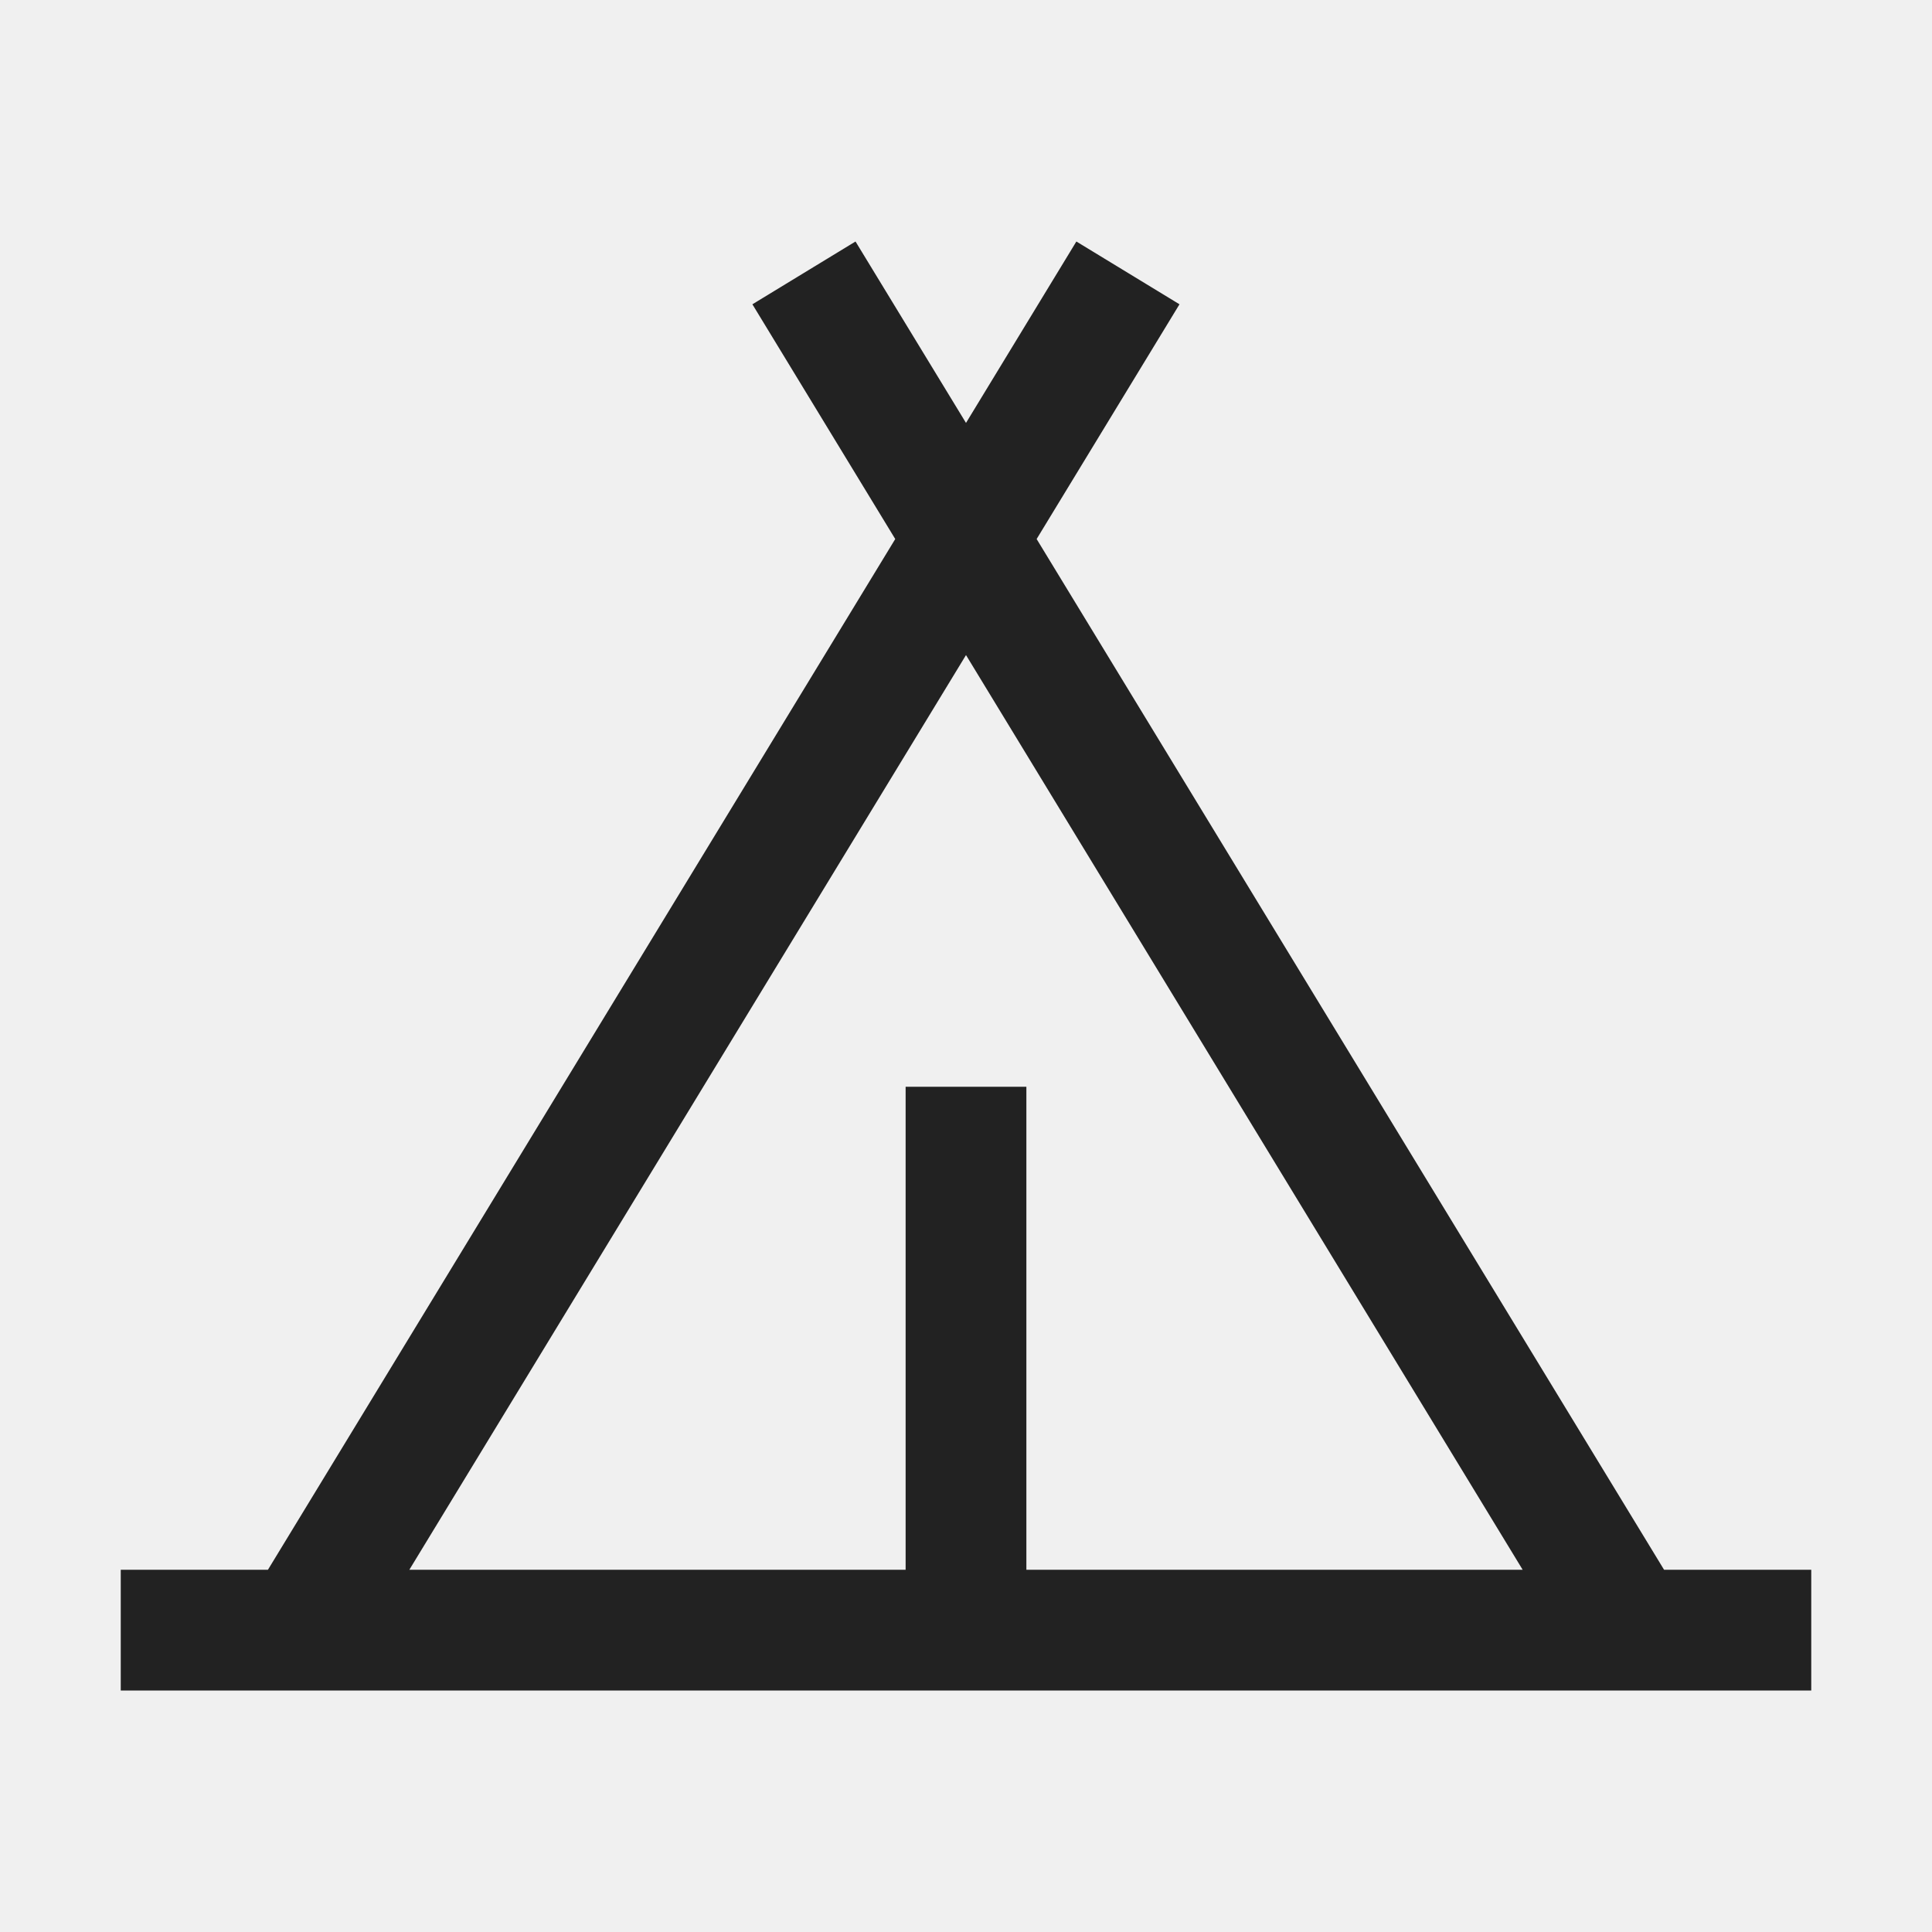
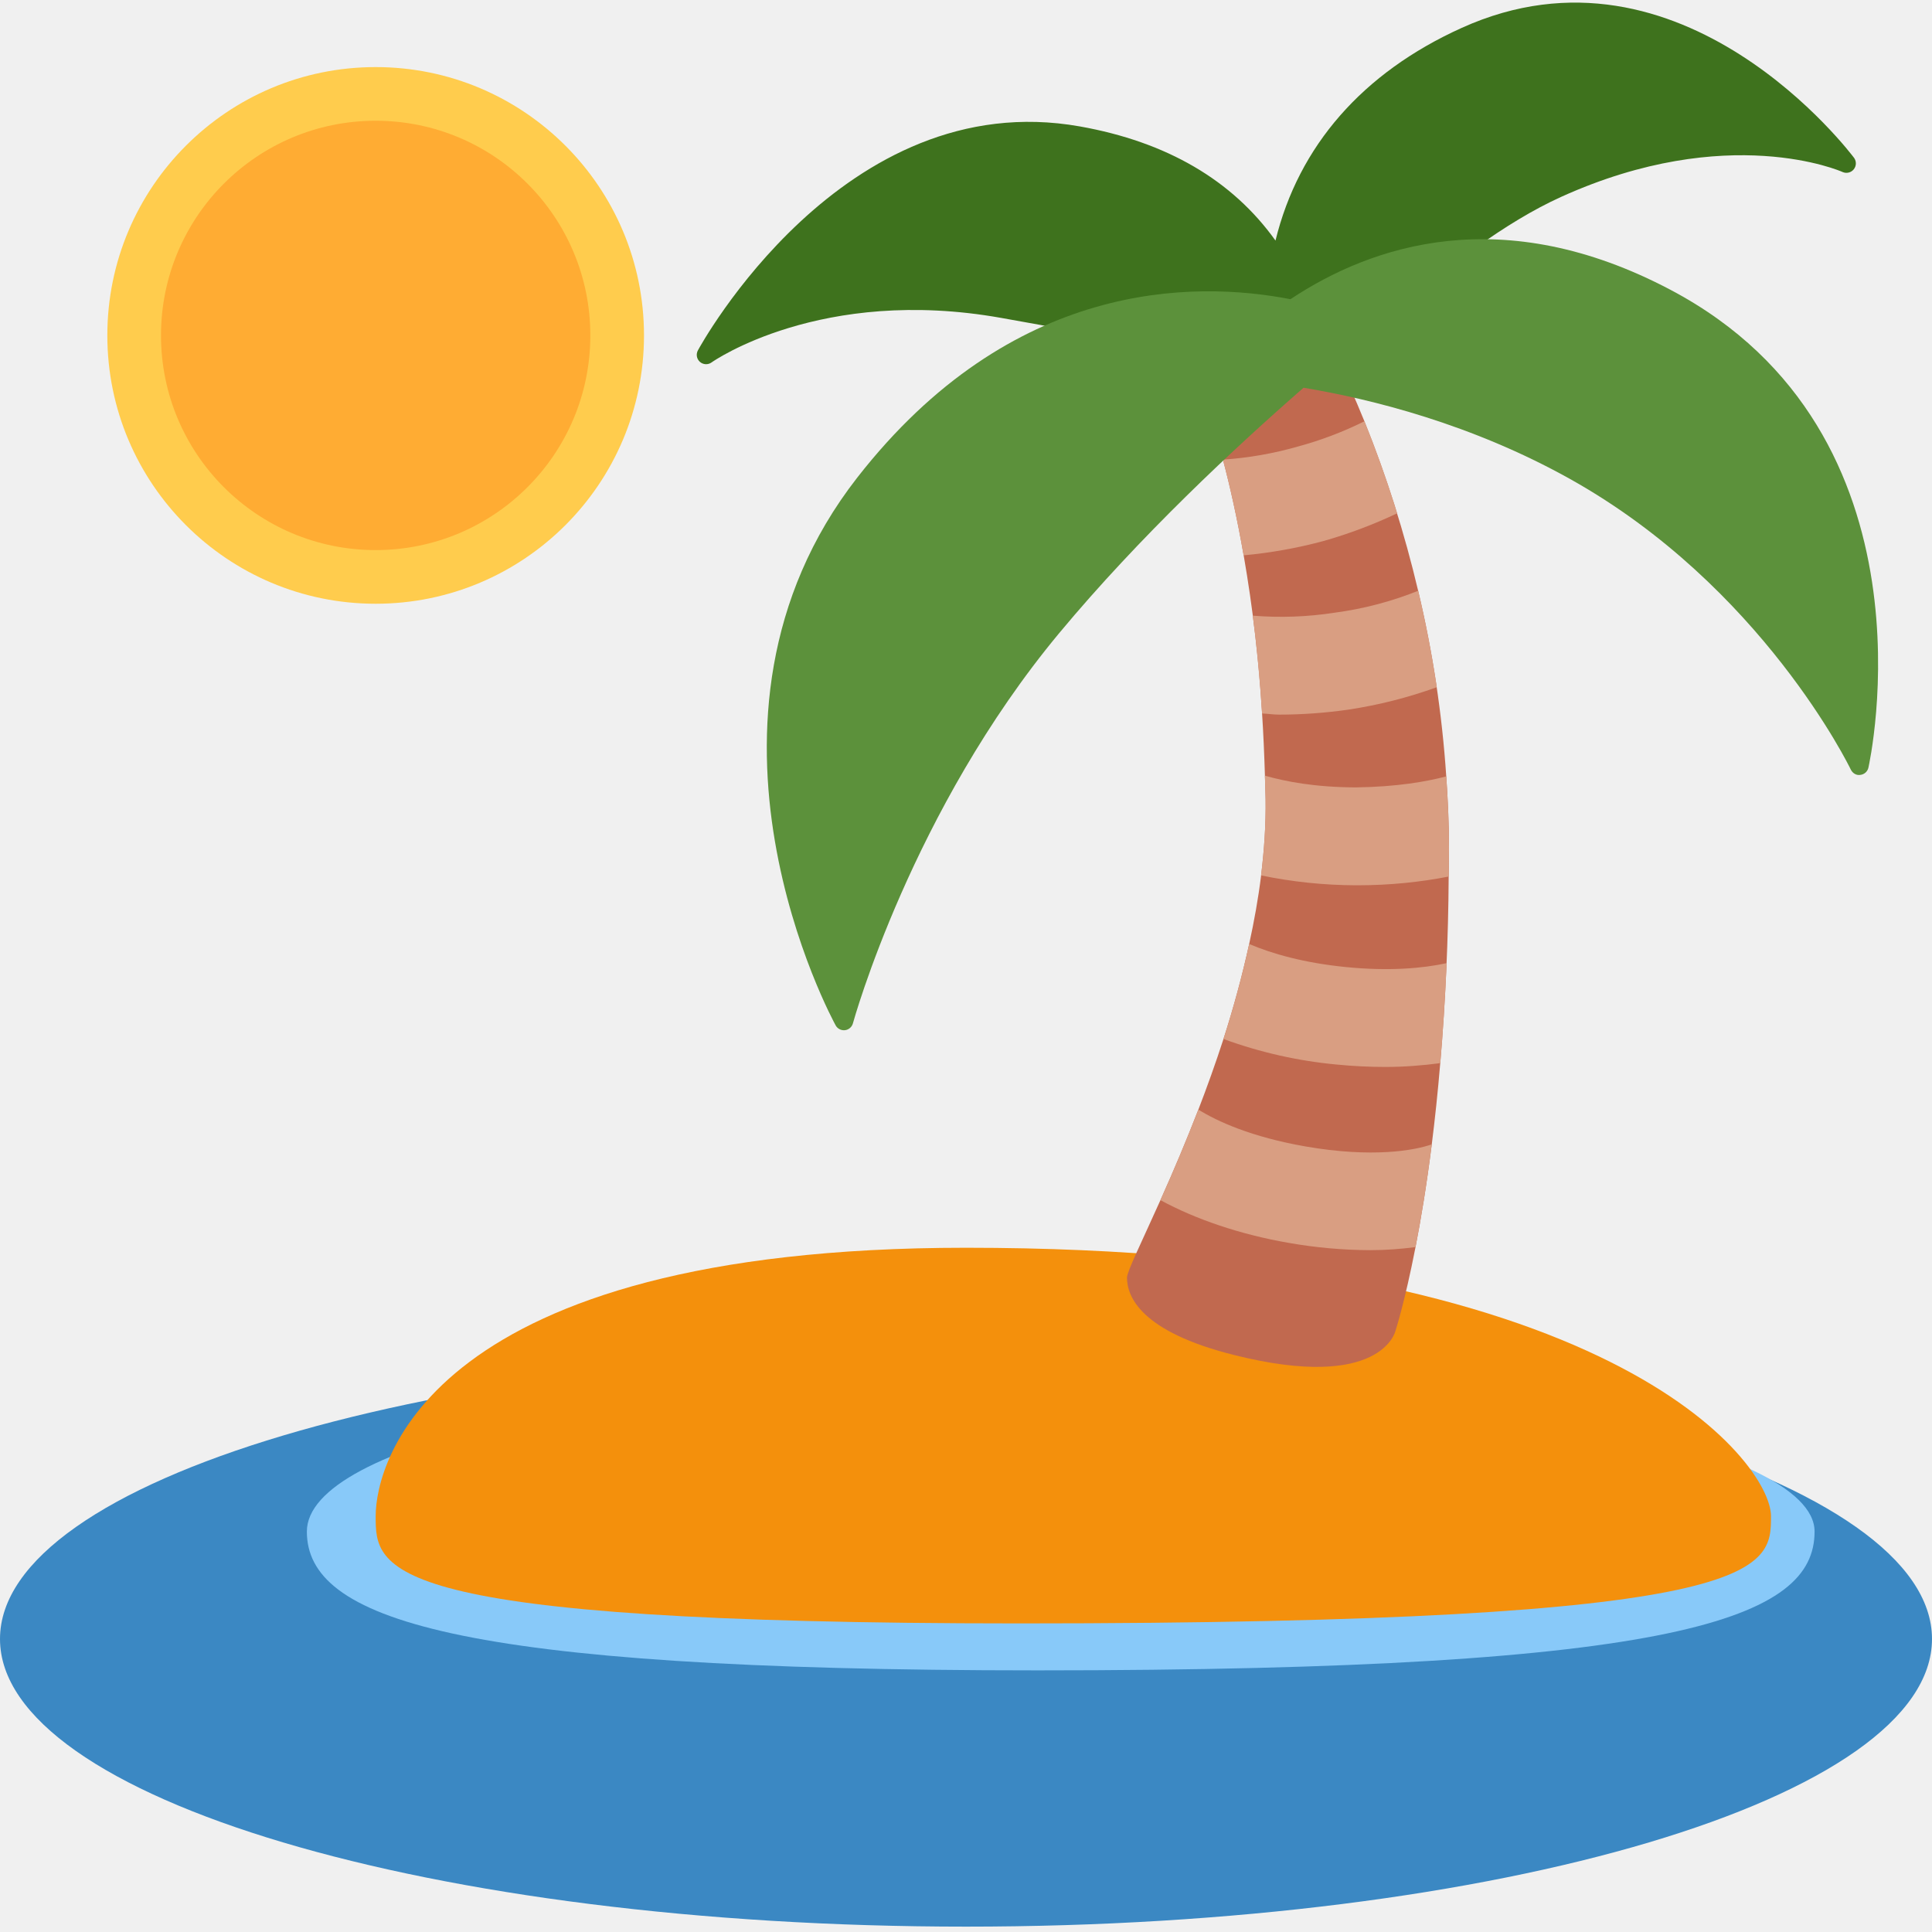
- <svg xmlns="http://www.w3.org/2000/svg" viewBox="0 0 32 32">
-   <style>
-     path { fill: #222; }
-     @media (prefers-color-scheme: dark) {
-       path { fill: #ffffff; }
-     }
-   </style>
-   <path d="M27.562 26L17.17 8.928l2.366-3.888L17.828 4L16 7.005L14.17 4l-1.708 1.04l2.366 3.888L4.438 26H2v2h28v-2zM16 10.85L25.22 26H17v-8h-2v8H6.78z" />
+ <svg xmlns="http://www.w3.org/2000/svg" aria-hidden="true" role="img" class="iconify iconify--twemoji" width="32" height="32" preserveAspectRatio="xMidYMid meet" viewBox="0 0 36 36">
+   <ellipse fill="#3B88C3" cx="18" cy="30.54" rx="18" ry="5.36" />
+   <path fill="#88C9F9" d="M33.812 28.538c0 1.616-2.5 2.587-14.482 2.587c-10.925 0-13.612-.971-13.612-2.587s5.683-2.926 13.612-2.926s14.482 1.31 14.482 2.926z" />
+   <path fill="#F4900C" d="M7 28.25c0-1 1-5 11-5c12 0 15 4 15 5s0 2-14 2c-12 0-12-1-12-2z" />
+   <circle fill="#FFCC4D" cx="7" cy="6.25" r="5" />
+   <circle fill="#FFAC33" cx="7" cy="6.25" r="4" />
+   <path fill="#C1694F" d="M26.949 14.467a20.958 20.958 0 0 0-.524-3.459a21.947 21.947 0 0 0-1.001-3.158c-.377-.929-.674-1.46-.674-1.46l-2.583.333s.298.622.621 1.841c.131.495.265 1.09.386 1.784a26.337 26.337 0 0 1 .343 2.948c.024.37.041.756.053 1.158c.004.146.011.287.013.437c.007.469-.026.946-.084 1.422c-.053.429-.13.856-.223 1.279a19.27 19.27 0 0 1-.479 1.77c-.149.46-.308.901-.468 1.316a34.772 34.772 0 0 1-.707 1.687c-.358.798-.622 1.33-.622 1.441c0 .351.25 1.007 2 1.444c2.736.684 3-.444 3-.444s.174-.528.376-1.567c.1-.513.206-1.147.303-1.915c.058-.459.112-.964.158-1.513a44.241 44.241 0 0 0 .157-3.478c.002-.176.006-.346.006-.527c0-.459-.021-.903-.051-1.339z" />
+   <path fill="#D99E82" d="M24.324 21.362c-1.003-.175-1.643-.467-1.994-.686a34.772 34.772 0 0 1-.707 1.687c.655.356 1.487.64 2.389.796a8.925 8.925 0 0 0 1.523.136c.296 0 .574-.023.841-.057c.1-.513.206-1.147.303-1.915c-.318.113-1.107.257-2.355.039zm.758-3.342c-.782-.077-1.383-.249-1.805-.43a19.27 19.27 0 0 1-.479 1.77a8.395 8.395 0 0 0 2.106.476c.307.03.611.045.908.045c.359 0 .7-.028 1.026-.071c.049-.572.089-1.192.118-1.863c-.45.098-1.08.152-1.874.073zm.221-1.524c.588 0 1.165-.059 1.692-.163c.001-.176.005-.346.005-.527c0-.458-.021-.902-.051-1.339c-.378.099-.919.194-1.682.205c-.775-.003-1.32-.111-1.698-.219c.004.146.011.287.013.437c.007.469-.026.946-.084 1.422a8.836 8.836 0 0 0 1.76.184h.045zm-.178-3.273a8.657 8.657 0 0 0 1.648-.418a21.742 21.742 0 0 0-.347-1.797a6.44 6.44 0 0 1-1.56.409a6.508 6.508 0 0 1-1.522.055c.072.558.131 1.167.173 1.823c.109.004.207.021.319.021c.42 0 .857-.031 1.289-.093zm.909-3.658a21.475 21.475 0 0 0-.61-1.715a6.74 6.74 0 0 1-1.242.471a6.634 6.634 0 0 1-1.395.243c.131.495.265 1.09.386 1.784a8.894 8.894 0 0 0 1.497-.269a8.892 8.892 0 0 0 1.364-.514z" />
+   <path fill="#3E721D" d="M34.549 2.943c-.032-.042-3.202-4.283-7.313-2.423c-1.847.835-3.038 2.2-3.469 3.963c-.804-1.125-2.026-1.839-3.644-2.127c-4.421-.788-7.092 4.123-7.118 4.172a.174.174 0 0 0 .256.224c.02-.015 2.037-1.427 5.396-.828a96.783 96.783 0 0 1 5.864 1.217a.178.178 0 0 0 .172-.051c.022-.024 2.303-2.475 4.4-3.423c3.104-1.404 5.221-.472 5.24-.462a.176.176 0 0 0 .216-.262z" />
+   <path fill="#5C913B" d="M31.129 5.401c-3.134-1.655-5.57-.831-7.083.174c-1.813-.351-5.201-.357-8.072 3.324c-3.525 4.518-.433 10.152-.402 10.209c.031.056.09.089.153.089l.021-.001a.175.175 0 0 0 .147-.128c.011-.039 1.097-3.967 3.843-7.27c1.501-1.805 3.293-3.474 4.554-4.573c1.27.211 3.136.678 4.969 1.702c3.573 1.998 5.212 5.379 5.228 5.413c.032.066.101.112.177.099a.173.173 0 0 0 .151-.134c.014-.063 1.392-6.222-3.686-8.904z" />
</svg>
